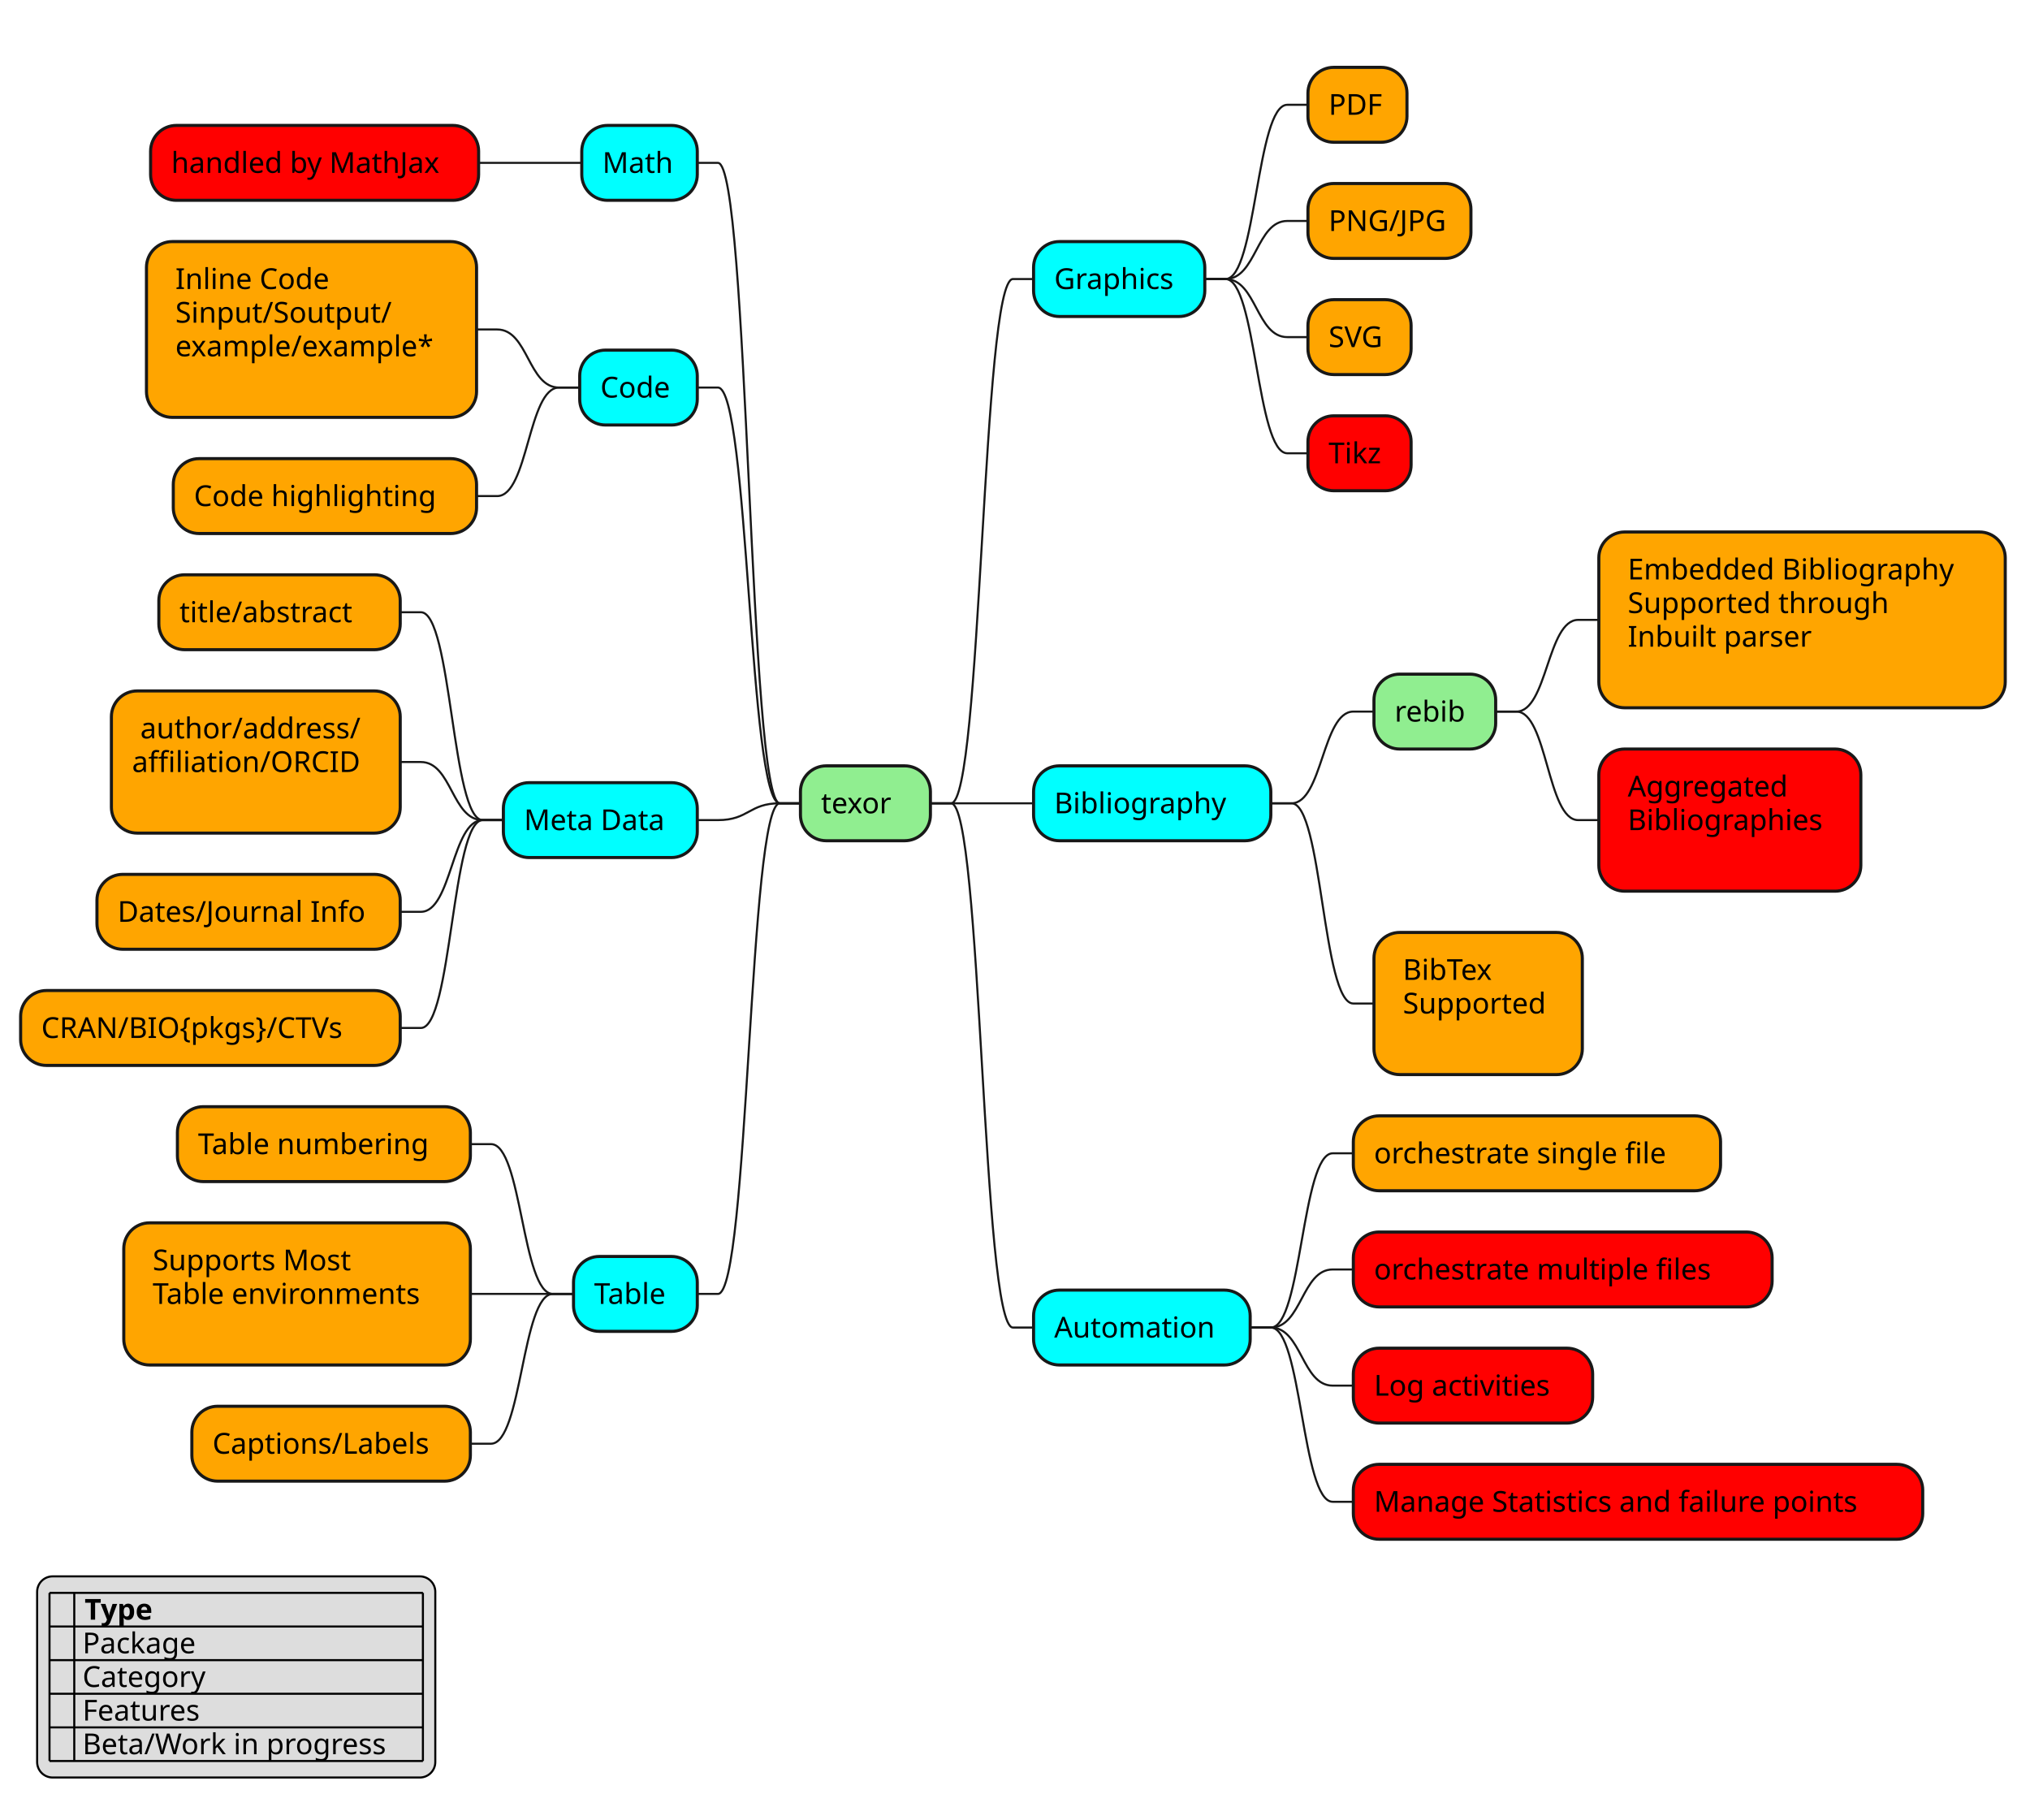
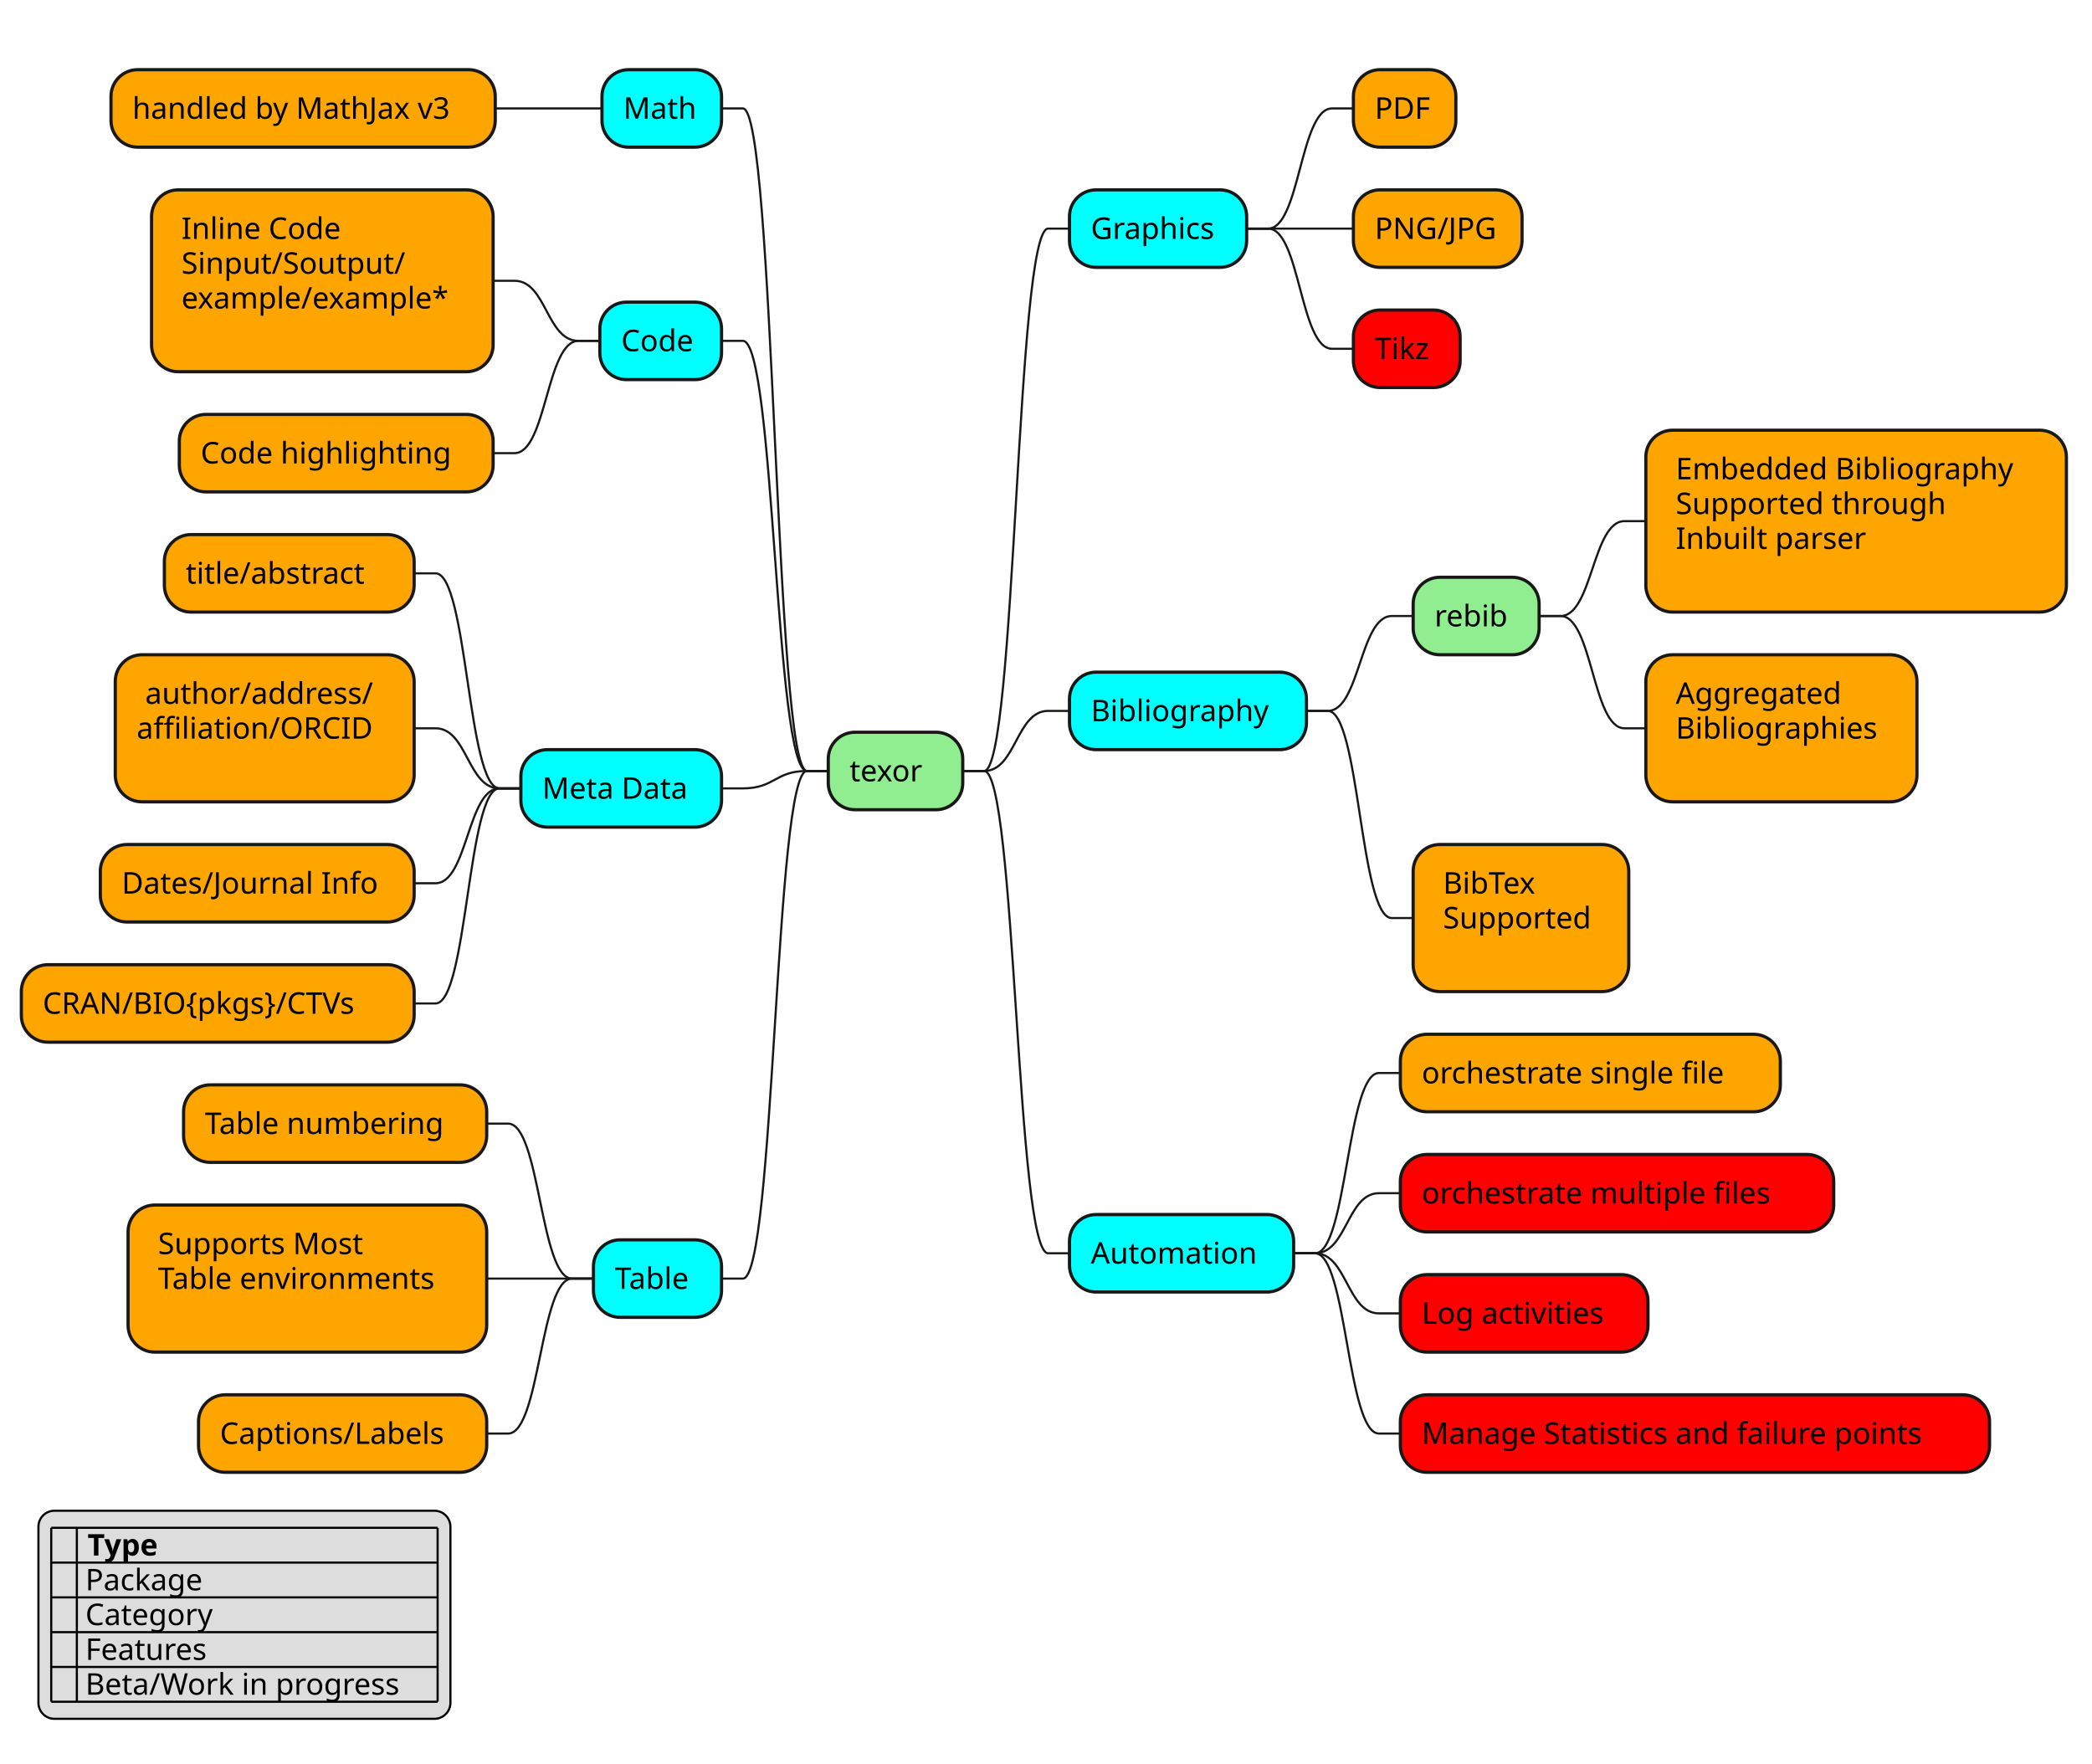
- <svg xmlns="http://www.w3.org/2000/svg" contentStyleType="text/css" height="882px" preserveAspectRatio="none" style="width:984px;height:882px;background:#FFFFFF;" version="1.1" viewBox="0 0 984 882" width="984px" zoomAndPan="magnify">
+ <svg xmlns="http://www.w3.org/2000/svg" contentStyleType="text/css" height="826px" preserveAspectRatio="none" style="width:980px;height:826px;background:#FFFFFF;" version="1.1" viewBox="0 0 980 826" width="980px" zoomAndPan="magnify">
  <defs>
-     <filter height="1" id="bdmeuaf3l7qkc0" width="1" x="0" y="0">
+     <filter height="1" id="b1d9h8d0teowq30" width="1" x="0" y="0">
      <feFlood flood-color="#90EE90" result="flood" />
      <feComposite in="SourceGraphic" in2="flood" operator="over" />
    </filter>
-     <filter height="1" id="bdmeuaf3l7qkc1" width="1" x="0" y="0">
+     <filter height="1" id="b1d9h8d0teowq31" width="1" x="0" y="0">
      <feFlood flood-color="#00FFFF" result="flood" />
      <feComposite in="SourceGraphic" in2="flood" operator="over" />
    </filter>
-     <filter height="1" id="bdmeuaf3l7qkc2" width="1" x="0" y="0">
+     <filter height="1" id="b1d9h8d0teowq32" width="1" x="0" y="0">
      <feFlood flood-color="#FFA500" result="flood" />
      <feComposite in="SourceGraphic" in2="flood" operator="over" />
    </filter>
-     <filter height="1" id="bdmeuaf3l7qkc3" width="1" x="0" y="0">
+     <filter height="1" id="b1d9h8d0teowq33" width="1" x="0" y="0">
      <feFlood flood-color="#FF0000" result="flood" />
      <feComposite in="SourceGraphic" in2="flood" operator="over" />
    </filter>
  </defs>
  <g>
-     <rect height="11.641" style="stroke:#00000000;stroke-width:1.0;fill:none;" width="3" x="868" y="10" />
-     <text fill="#888888" font-family="sans-serif" font-size="10" lengthAdjust="spacing" textLength="3" x="868" y="19.282"> </text>
-     <rect fill="#90EE90" height="36.297" rx="12.5" ry="12.5" style="stroke:#181818;stroke-width:1.5;" width="63" x="388" y="371.164" />
-     <text fill="#000000" font-family="sans-serif" font-size="14" lengthAdjust="spacing" textLength="39" x="398" y="394.159">texor</text>
-     <rect fill="#00FFFF" height="36.297" rx="12.5" ry="12.5" style="stroke:#181818;stroke-width:1.5;" width="83" x="501" y="117.086" />
-     <text fill="#000000" font-family="sans-serif" font-size="14" lengthAdjust="spacing" textLength="63" x="511" y="140.081">Graphics</text>
+     <rect height="11.641" style="stroke:#00000000;stroke-width:1.0;fill:none;" width="3" x="864" y="10" />
+     <text fill="#888888" font-family="sans-serif" font-size="10" lengthAdjust="spacing" textLength="3" x="864" y="19.282"> </text>
+     <rect fill="#90EE90" height="36.297" rx="12.5" ry="12.5" style="stroke:#181818;stroke-width:1.5;" width="63" x="388" y="343.016" />
+     <text fill="#000000" font-family="sans-serif" font-size="14" lengthAdjust="spacing" textLength="39" x="398" y="366.011">texor</text>
+     <rect fill="#00FFFF" height="36.297" rx="12.5" ry="12.5" style="stroke:#181818;stroke-width:1.5;" width="83" x="501" y="88.938" />
+     <text fill="#000000" font-family="sans-serif" font-size="14" lengthAdjust="spacing" textLength="63" x="511" y="111.933">Graphics</text>
    <rect fill="#FFA500" height="36.297" rx="12.5" ry="12.5" style="stroke:#181818;stroke-width:1.5;" width="48" x="634" y="32.641" />
    <text fill="#000000" font-family="sans-serif" font-size="14" lengthAdjust="spacing" textLength="28" x="644" y="55.636">PDF</text>
-     <path d="M584,135.234 L594,135.234 C609,135.234 609,50.789 624,50.789 L634,50.789 " fill="none" style="stroke:#181818;stroke-width:1.0;" />
+     <path d="M584,107.086 L594,107.086 C609,107.086 609,50.789 624,50.789 L634,50.789 " fill="none" style="stroke:#181818;stroke-width:1.0;" />
    <rect fill="#FFA500" height="36.297" rx="12.5" ry="12.5" style="stroke:#181818;stroke-width:1.5;" width="79" x="634" y="88.938" />
    <text fill="#000000" font-family="sans-serif" font-size="14" lengthAdjust="spacing" textLength="59" x="644" y="111.933">PNG/JPG</text>
-     <path d="M584,135.234 L594,135.234 C609,135.234 609,107.086 624,107.086 L634,107.086 " fill="none" style="stroke:#181818;stroke-width:1.0;" />
-     <rect fill="#FFA500" height="36.297" rx="12.5" ry="12.5" style="stroke:#181818;stroke-width:1.5;" width="50" x="634" y="145.234" />
-     <text fill="#000000" font-family="sans-serif" font-size="14" lengthAdjust="spacing" textLength="30" x="644" y="168.23">SVG</text>
-     <path d="M584,135.234 L594,135.234 C609,135.234 609,163.383 624,163.383 L634,163.383 " fill="none" style="stroke:#181818;stroke-width:1.0;" />
-     <rect fill="#FF0000" height="36.297" rx="12.5" ry="12.5" style="stroke:#181818;stroke-width:1.5;" width="50" x="634" y="201.531" />
-     <text fill="#000000" font-family="sans-serif" font-size="14" lengthAdjust="spacing" textLength="30" x="644" y="224.526">Tikz</text>
-     <path d="M584,135.234 L594,135.234 C609,135.234 609,219.68 624,219.68 L634,219.68 " fill="none" style="stroke:#181818;stroke-width:1.0;" />
-     <path d="M451,389.312 L461,389.312 C476,389.312 476,135.234 491,135.234 L501,135.234 " fill="none" style="stroke:#181818;stroke-width:1.0;" />
-     <rect fill="#00FFFF" height="36.297" rx="12.5" ry="12.5" style="stroke:#181818;stroke-width:1.5;" width="115" x="501" y="371.164" />
-     <text fill="#000000" font-family="sans-serif" font-size="14" lengthAdjust="spacing" textLength="91" x="511" y="394.159">Bibliography</text>
-     <rect fill="#90EE90" height="36.297" rx="12.5" ry="12.5" style="stroke:#181818;stroke-width:1.5;" width="59" x="666" y="326.719" />
-     <text fill="#000000" font-family="sans-serif" font-size="14" lengthAdjust="spacing" textLength="39" x="676" y="349.714">rebib</text>
-     <rect fill="#FFA500" height="85.188" rx="12.5" ry="12.5" style="stroke:#181818;stroke-width:1.5;" width="197" x="775" y="257.828" />
-     <text fill="#000000" font-family="sans-serif" font-size="14" lengthAdjust="spacing" textLength="173" x="789" y="280.823">Embedded Bibliography</text>
-     <text fill="#000000" font-family="sans-serif" font-size="14" lengthAdjust="spacing" textLength="138" x="789" y="297.12">Supported through</text>
-     <text fill="#000000" font-family="sans-serif" font-size="14" lengthAdjust="spacing" textLength="96" x="789" y="313.417">Inbuilt parser</text>
-     <text fill="#000000" font-family="sans-serif" font-size="14" lengthAdjust="spacing" textLength="4" x="785" y="329.714"> </text>
-     <path d="M725,344.867 L735,344.867 C750,344.867 750,300.422 765,300.422 L775,300.422 " fill="none" style="stroke:#181818;stroke-width:1.0;" />
-     <rect fill="#FF0000" height="68.891" rx="12.5" ry="12.5" style="stroke:#181818;stroke-width:1.5;" width="127" x="775" y="363.016" />
-     <text fill="#000000" font-family="sans-serif" font-size="14" lengthAdjust="spacing" textLength="85" x="789" y="386.011">Aggregated</text>
-     <text fill="#000000" font-family="sans-serif" font-size="14" lengthAdjust="spacing" textLength="103" x="789" y="402.308">Bibliographies</text>
-     <text fill="#000000" font-family="sans-serif" font-size="14" lengthAdjust="spacing" textLength="4" x="785" y="418.604"> </text>
-     <path d="M725,344.867 L735,344.867 C750,344.867 750,397.461 765,397.461 L775,397.461 " fill="none" style="stroke:#181818;stroke-width:1.0;" />
-     <path d="M616,389.312 L626,389.312 C641,389.312 641,344.867 656,344.867 L666,344.867 " fill="none" style="stroke:#181818;stroke-width:1.0;" />
-     <rect fill="#FFA500" height="68.891" rx="12.5" ry="12.5" style="stroke:#181818;stroke-width:1.5;" width="101" x="666" y="451.906" />
-     <text fill="#000000" font-family="sans-serif" font-size="14" lengthAdjust="spacing" textLength="50" x="680" y="474.901">BibTex</text>
-     <text fill="#000000" font-family="sans-serif" font-size="14" lengthAdjust="spacing" textLength="77" x="680" y="491.198">Supported</text>
-     <text fill="#000000" font-family="sans-serif" font-size="14" lengthAdjust="spacing" textLength="4" x="676" y="507.495"> </text>
-     <path d="M616,389.312 L626,389.312 C641,389.312 641,486.352 656,486.352 L666,486.352 " fill="none" style="stroke:#181818;stroke-width:1.0;" />
-     <path d="M451,389.312 L461,389.312 C476,389.312 476,389.312 491,389.312 L501,389.312 " fill="none" style="stroke:#181818;stroke-width:1.0;" />
-     <rect fill="#00FFFF" height="36.297" rx="12.5" ry="12.5" style="stroke:#181818;stroke-width:1.5;" width="105" x="501" y="625.242" />
-     <text fill="#000000" font-family="sans-serif" font-size="14" lengthAdjust="spacing" textLength="85" x="511" y="648.237">Automation</text>
-     <rect fill="#FFA500" height="36.297" rx="12.5" ry="12.5" style="stroke:#181818;stroke-width:1.5;" width="178" x="656" y="540.797" />
-     <text fill="#000000" font-family="sans-serif" font-size="14" lengthAdjust="spacing" textLength="158" x="666" y="563.792">orchestrate single file</text>
-     <path d="M606,643.391 L616,643.391 C631,643.391 631,558.945 646,558.945 L656,558.945 " fill="none" style="stroke:#181818;stroke-width:1.0;" />
-     <rect fill="#FF0000" height="36.297" rx="12.5" ry="12.5" style="stroke:#181818;stroke-width:1.5;" width="203" x="656" y="597.094" />
-     <text fill="#000000" font-family="sans-serif" font-size="14" lengthAdjust="spacing" textLength="183" x="666" y="620.089">orchestrate multiple files</text>
-     <path d="M606,643.391 L616,643.391 C631,643.391 631,615.242 646,615.242 L656,615.242 " fill="none" style="stroke:#181818;stroke-width:1.0;" />
-     <rect fill="#FF0000" height="36.297" rx="12.5" ry="12.5" style="stroke:#181818;stroke-width:1.5;" width="116" x="656" y="653.391" />
-     <text fill="#000000" font-family="sans-serif" font-size="14" lengthAdjust="spacing" textLength="96" x="666" y="676.386">Log activities</text>
-     <path d="M606,643.391 L616,643.391 C631,643.391 631,671.539 646,671.539 L656,671.539 " fill="none" style="stroke:#181818;stroke-width:1.0;" />
-     <rect fill="#FF0000" height="36.297" rx="12.5" ry="12.5" style="stroke:#181818;stroke-width:1.5;" width="276" x="656" y="709.688" />
-     <text fill="#000000" font-family="sans-serif" font-size="14" lengthAdjust="spacing" textLength="256" x="666" y="732.683">Manage Statistics and failure points</text>
-     <path d="M606,643.391 L616,643.391 C631,643.391 631,727.836 646,727.836 L656,727.836 " fill="none" style="stroke:#181818;stroke-width:1.0;" />
-     <path d="M451,389.312 L461,389.312 C476,389.312 476,643.391 491,643.391 L501,643.391 " fill="none" style="stroke:#181818;stroke-width:1.0;" />
-     <rect fill="#00FFFF" height="36.297" rx="12.5" ry="12.5" style="stroke:#181818;stroke-width:1.5;" width="56" x="282" y="60.789" />
-     <text fill="#000000" font-family="sans-serif" font-size="14" lengthAdjust="spacing" textLength="36" x="292" y="83.784">Math</text>
-     <rect fill="#FF0000" height="36.297" rx="12.5" ry="12.5" style="stroke:#181818;stroke-width:1.5;" width="159" x="73" y="60.789" />
-     <text fill="#000000" font-family="sans-serif" font-size="14" lengthAdjust="spacing" textLength="139" x="83" y="83.784">handled by MathJax</text>
-     <path d="M282,78.938 L272,78.938 C257,78.938 257,78.938 242,78.938 L232,78.938 " fill="none" style="stroke:#181818;stroke-width:1.0;" />
-     <path d="M388,389.312 L378,389.312 C363,389.312 363,78.938 348,78.938 L338,78.938 " fill="none" style="stroke:#181818;stroke-width:1.0;" />
-     <rect fill="#00FFFF" height="36.297" rx="12.5" ry="12.5" style="stroke:#181818;stroke-width:1.5;" width="57" x="281" y="169.68" />
-     <text fill="#000000" font-family="sans-serif" font-size="14" lengthAdjust="spacing" textLength="37" x="291" y="192.675">Code</text>
-     <rect fill="#FFA500" height="85.188" rx="12.5" ry="12.5" style="stroke:#181818;stroke-width:1.5;" width="160" x="71" y="117.086" />
-     <text fill="#000000" font-family="sans-serif" font-size="14" lengthAdjust="spacing" textLength="80" x="85" y="140.081">Inline Code</text>
-     <text fill="#000000" font-family="sans-serif" font-size="14" lengthAdjust="spacing" textLength="115" x="85" y="156.378">Sinput/Soutput/</text>
-     <text fill="#000000" font-family="sans-serif" font-size="14" lengthAdjust="spacing" textLength="136" x="85" y="172.675">example/example*</text>
-     <text fill="#000000" font-family="sans-serif" font-size="14" lengthAdjust="spacing" textLength="4" x="81" y="188.972"> </text>
-     <path d="M281,187.828 L271,187.828 C256,187.828 256,159.68 241,159.68 L231,159.68 " fill="none" style="stroke:#181818;stroke-width:1.0;" />
-     <rect fill="#FFA500" height="36.297" rx="12.5" ry="12.5" style="stroke:#181818;stroke-width:1.5;" width="147" x="84" y="222.273" />
-     <text fill="#000000" font-family="sans-serif" font-size="14" lengthAdjust="spacing" textLength="127" x="94" y="245.269">Code highlighting</text>
-     <path d="M281,187.828 L271,187.828 C256,187.828 256,240.422 241,240.422 L231,240.422 " fill="none" style="stroke:#181818;stroke-width:1.0;" />
-     <path d="M388,389.312 L378,389.312 C363,389.312 363,187.828 348,187.828 L338,187.828 " fill="none" style="stroke:#181818;stroke-width:1.0;" />
-     <rect fill="#00FFFF" height="36.297" rx="12.5" ry="12.5" style="stroke:#181818;stroke-width:1.5;" width="94" x="244" y="379.312" />
-     <text fill="#000000" font-family="sans-serif" font-size="14" lengthAdjust="spacing" textLength="74" x="254" y="402.308">Meta Data</text>
-     <rect fill="#FFA500" height="36.297" rx="12.5" ry="12.5" style="stroke:#181818;stroke-width:1.5;" width="117" x="77" y="278.57" />
-     <text fill="#000000" font-family="sans-serif" font-size="14" lengthAdjust="spacing" textLength="97" x="87" y="301.565">title/abstract</text>
-     <path d="M244,397.461 L234,397.461 C219,397.461 219,296.719 204,296.719 L194,296.719 " fill="none" style="stroke:#181818;stroke-width:1.0;" />
-     <rect fill="#FFA500" height="68.891" rx="12.5" ry="12.5" style="stroke:#181818;stroke-width:1.5;" width="140" x="54" y="334.867" />
-     <text fill="#000000" font-family="sans-serif" font-size="14" lengthAdjust="spacing" textLength="112" x="68" y="357.862">author/address/</text>
-     <text fill="#000000" font-family="sans-serif" font-size="14" lengthAdjust="spacing" textLength="120" x="64" y="374.159">affiliation/ORCID</text>
-     <text fill="#000000" font-family="sans-serif" font-size="14" lengthAdjust="spacing" textLength="4" x="64" y="390.456"> </text>
-     <path d="M244,397.461 L234,397.461 C219,397.461 219,369.312 204,369.312 L194,369.312 " fill="none" style="stroke:#181818;stroke-width:1.0;" />
-     <rect fill="#FFA500" height="36.297" rx="12.5" ry="12.5" style="stroke:#181818;stroke-width:1.5;" width="147" x="47" y="423.758" />
-     <text fill="#000000" font-family="sans-serif" font-size="14" lengthAdjust="spacing" textLength="127" x="57" y="446.753">Dates/Journal Info</text>
-     <path d="M244,397.461 L234,397.461 C219,397.461 219,441.906 204,441.906 L194,441.906 " fill="none" style="stroke:#181818;stroke-width:1.0;" />
-     <rect fill="#FFA500" height="36.297" rx="12.5" ry="12.5" style="stroke:#181818;stroke-width:1.5;" width="184" x="10" y="480.055" />
-     <text fill="#000000" font-family="sans-serif" font-size="14" lengthAdjust="spacing" textLength="164" x="20" y="503.05">CRAN/BIO{pkgs}/CTVs</text>
-     <path d="M244,397.461 L234,397.461 C219,397.461 219,498.203 204,498.203 L194,498.203 " fill="none" style="stroke:#181818;stroke-width:1.0;" />
-     <path d="M388,389.312 L378,389.312 C363,389.312 363,397.461 348,397.461 L338,397.461 " fill="none" style="stroke:#181818;stroke-width:1.0;" />
-     <rect fill="#00FFFF" height="36.297" rx="12.5" ry="12.5" style="stroke:#181818;stroke-width:1.5;" width="60" x="278" y="608.945" />
-     <text fill="#000000" font-family="sans-serif" font-size="14" lengthAdjust="spacing" textLength="40" x="288" y="631.94">Table</text>
-     <rect fill="#FFA500" height="36.297" rx="12.5" ry="12.5" style="stroke:#181818;stroke-width:1.5;" width="142" x="86" y="536.352" />
-     <text fill="#000000" font-family="sans-serif" font-size="14" lengthAdjust="spacing" textLength="122" x="96" y="559.347">Table numbering</text>
-     <path d="M278,627.094 L268,627.094 C253,627.094 253,554.5 238,554.5 L228,554.5 " fill="none" style="stroke:#181818;stroke-width:1.0;" />
-     <rect fill="#FFA500" height="68.891" rx="12.5" ry="12.5" style="stroke:#181818;stroke-width:1.5;" width="168" x="60" y="592.648" />
-     <text fill="#000000" font-family="sans-serif" font-size="14" lengthAdjust="spacing" textLength="105" x="74" y="615.644">Supports Most</text>
-     <text fill="#000000" font-family="sans-serif" font-size="14" lengthAdjust="spacing" textLength="144" x="74" y="631.94">Table environments</text>
-     <text fill="#000000" font-family="sans-serif" font-size="14" lengthAdjust="spacing" textLength="4" x="70" y="648.237"> </text>
-     <path d="M278,627.094 L268,627.094 C253,627.094 253,627.094 238,627.094 L228,627.094 " fill="none" style="stroke:#181818;stroke-width:1.0;" />
-     <rect fill="#FFA500" height="36.297" rx="12.5" ry="12.5" style="stroke:#181818;stroke-width:1.5;" width="135" x="93" y="681.539" />
-     <text fill="#000000" font-family="sans-serif" font-size="14" lengthAdjust="spacing" textLength="115" x="103" y="704.534">Captions/Labels</text>
-     <path d="M278,627.094 L268,627.094 C253,627.094 253,699.688 238,699.688 L228,699.688 " fill="none" style="stroke:#181818;stroke-width:1.0;" />
-     <path d="M388,389.312 L378,389.312 C363,389.312 363,627.094 348,627.094 L338,627.094 " fill="none" style="stroke:#181818;stroke-width:1.0;" />
-     <rect fill="#DDDDDD" height="97.484" id="_legend" rx="7.5" ry="7.5" style="stroke:#000000;stroke-width:1.0;" width="193" x="18" y="763.984" />
-     <text fill="#000000" font-family="sans-serif" font-size="14" font-weight="bold" lengthAdjust="spacing" textLength="5" x="24" y="784.98"> </text>
-     <text fill="#000000" font-family="sans-serif" font-size="14" font-weight="bold" lengthAdjust="spacing" textLength="39" x="41" y="784.98">Type</text>
-     <text fill="#000000" filter="url(#bdmeuaf3l7qkc0)" font-family="sans-serif" font-size="14" lengthAdjust="spacing" textLength="12" x="24" y="801.276">   </text>
-     <text fill="#000000" font-family="sans-serif" font-size="14" lengthAdjust="spacing" textLength="60" x="40" y="801.276">Package</text>
-     <text fill="#000000" filter="url(#bdmeuaf3l7qkc1)" font-family="sans-serif" font-size="14" lengthAdjust="spacing" textLength="12" x="24" y="817.573">   </text>
-     <text fill="#000000" font-family="sans-serif" font-size="14" lengthAdjust="spacing" textLength="66" x="40" y="817.573">Category</text>
-     <text fill="#000000" filter="url(#bdmeuaf3l7qkc2)" font-family="sans-serif" font-size="14" lengthAdjust="spacing" textLength="12" x="24" y="833.87">   </text>
-     <text fill="#000000" font-family="sans-serif" font-size="14" lengthAdjust="spacing" textLength="62" x="40" y="833.87">Features</text>
-     <text fill="#000000" filter="url(#bdmeuaf3l7qkc3)" font-family="sans-serif" font-size="14" lengthAdjust="spacing" textLength="12" x="24" y="850.167">   </text>
-     <text fill="#000000" font-family="sans-serif" font-size="14" lengthAdjust="spacing" textLength="161" x="40" y="850.167">Beta/Work in progress</text>
-     <line style="stroke:#000000;stroke-width:1.0;" x1="24" x2="205" y1="771.984" y2="771.984" />
-     <line style="stroke:#000000;stroke-width:1.0;" x1="24" x2="205" y1="788.281" y2="788.281" />
-     <line style="stroke:#000000;stroke-width:1.0;" x1="24" x2="205" y1="804.578" y2="804.578" />
-     <line style="stroke:#000000;stroke-width:1.0;" x1="24" x2="205" y1="820.875" y2="820.875" />
-     <line style="stroke:#000000;stroke-width:1.0;" x1="24" x2="205" y1="837.172" y2="837.172" />
-     <line style="stroke:#000000;stroke-width:1.0;" x1="24" x2="205" y1="853.469" y2="853.469" />
-     <line style="stroke:#000000;stroke-width:1.0;" x1="24" x2="24" y1="771.984" y2="853.469" />
-     <line style="stroke:#000000;stroke-width:1.0;" x1="36" x2="36" y1="771.984" y2="853.469" />
-     <line style="stroke:#000000;stroke-width:1.0;" x1="205" x2="205" y1="771.984" y2="853.469" />
+     <path d="M584,107.086 L594,107.086 C609,107.086 609,107.086 624,107.086 L634,107.086 " fill="none" style="stroke:#181818;stroke-width:1.0;" />
+     <rect fill="#FF0000" height="36.297" rx="12.5" ry="12.5" style="stroke:#181818;stroke-width:1.5;" width="50" x="634" y="145.234" />
+     <text fill="#000000" font-family="sans-serif" font-size="14" lengthAdjust="spacing" textLength="30" x="644" y="168.23">Tikz</text>
+     <path d="M584,107.086 L594,107.086 C609,107.086 609,163.383 624,163.383 L634,163.383 " fill="none" style="stroke:#181818;stroke-width:1.0;" />
+     <path d="M451,361.164 L461,361.164 C476,361.164 476,107.086 491,107.086 L501,107.086 " fill="none" style="stroke:#181818;stroke-width:1.0;" />
+     <rect fill="#00FFFF" height="36.297" rx="12.5" ry="12.5" style="stroke:#181818;stroke-width:1.5;" width="111" x="501" y="314.867" />
+     <text fill="#000000" font-family="sans-serif" font-size="14" lengthAdjust="spacing" textLength="91" x="511" y="337.862">Bibliography</text>
+     <rect fill="#90EE90" height="36.297" rx="12.5" ry="12.5" style="stroke:#181818;stroke-width:1.5;" width="59" x="662" y="270.422" />
+     <text fill="#000000" font-family="sans-serif" font-size="14" lengthAdjust="spacing" textLength="39" x="672" y="293.417">rebib</text>
+     <rect fill="#FFA500" height="85.188" rx="12.5" ry="12.5" style="stroke:#181818;stroke-width:1.5;" width="197" x="771" y="201.531" />
+     <text fill="#000000" font-family="sans-serif" font-size="14" lengthAdjust="spacing" textLength="173" x="785" y="224.526">Embedded Bibliography</text>
+     <text fill="#000000" font-family="sans-serif" font-size="14" lengthAdjust="spacing" textLength="138" x="785" y="240.823">Supported through</text>
+     <text fill="#000000" font-family="sans-serif" font-size="14" lengthAdjust="spacing" textLength="96" x="785" y="257.12">Inbuilt parser</text>
+     <text fill="#000000" font-family="sans-serif" font-size="14" lengthAdjust="spacing" textLength="4" x="781" y="273.417"> </text>
+     <path d="M721,288.57 L731,288.57 C746,288.57 746,244.125 761,244.125 L771,244.125 " fill="none" style="stroke:#181818;stroke-width:1.0;" />
+     <rect fill="#FFA500" height="68.891" rx="12.5" ry="12.5" style="stroke:#181818;stroke-width:1.5;" width="127" x="771" y="306.719" />
+     <text fill="#000000" font-family="sans-serif" font-size="14" lengthAdjust="spacing" textLength="85" x="785" y="329.714">Aggregated</text>
+     <text fill="#000000" font-family="sans-serif" font-size="14" lengthAdjust="spacing" textLength="103" x="785" y="346.011">Bibliographies</text>
+     <text fill="#000000" font-family="sans-serif" font-size="14" lengthAdjust="spacing" textLength="4" x="781" y="362.308"> </text>
+     <path d="M721,288.57 L731,288.57 C746,288.57 746,341.164 761,341.164 L771,341.164 " fill="none" style="stroke:#181818;stroke-width:1.0;" />
+     <path d="M612,333.016 L622,333.016 C637,333.016 637,288.57 652,288.57 L662,288.57 " fill="none" style="stroke:#181818;stroke-width:1.0;" />
+     <rect fill="#FFA500" height="68.891" rx="12.5" ry="12.5" style="stroke:#181818;stroke-width:1.5;" width="101" x="662" y="395.609" />
+     <text fill="#000000" font-family="sans-serif" font-size="14" lengthAdjust="spacing" textLength="50" x="676" y="418.604">BibTex</text>
+     <text fill="#000000" font-family="sans-serif" font-size="14" lengthAdjust="spacing" textLength="77" x="676" y="434.901">Supported</text>
+     <text fill="#000000" font-family="sans-serif" font-size="14" lengthAdjust="spacing" textLength="4" x="672" y="451.198"> </text>
+     <path d="M612,333.016 L622,333.016 C637,333.016 637,430.055 652,430.055 L662,430.055 " fill="none" style="stroke:#181818;stroke-width:1.0;" />
+     <path d="M451,361.164 L461,361.164 C476,361.164 476,333.016 491,333.016 L501,333.016 " fill="none" style="stroke:#181818;stroke-width:1.0;" />
+     <rect fill="#00FFFF" height="36.297" rx="12.5" ry="12.5" style="stroke:#181818;stroke-width:1.5;" width="105" x="501" y="568.945" />
+     <text fill="#000000" font-family="sans-serif" font-size="14" lengthAdjust="spacing" textLength="85" x="511" y="591.94">Automation</text>
+     <rect fill="#FFA500" height="36.297" rx="12.5" ry="12.5" style="stroke:#181818;stroke-width:1.5;" width="178" x="656" y="484.5" />
+     <text fill="#000000" font-family="sans-serif" font-size="14" lengthAdjust="spacing" textLength="158" x="666" y="507.495">orchestrate single file</text>
+     <path d="M606,587.094 L616,587.094 C631,587.094 631,502.648 646,502.648 L656,502.648 " fill="none" style="stroke:#181818;stroke-width:1.0;" />
+     <rect fill="#FF0000" height="36.297" rx="12.5" ry="12.5" style="stroke:#181818;stroke-width:1.5;" width="203" x="656" y="540.797" />
+     <text fill="#000000" font-family="sans-serif" font-size="14" lengthAdjust="spacing" textLength="183" x="666" y="563.792">orchestrate multiple files</text>
+     <path d="M606,587.094 L616,587.094 C631,587.094 631,558.945 646,558.945 L656,558.945 " fill="none" style="stroke:#181818;stroke-width:1.0;" />
+     <rect fill="#FF0000" height="36.297" rx="12.5" ry="12.5" style="stroke:#181818;stroke-width:1.5;" width="116" x="656" y="597.094" />
+     <text fill="#000000" font-family="sans-serif" font-size="14" lengthAdjust="spacing" textLength="96" x="666" y="620.089">Log activities</text>
+     <path d="M606,587.094 L616,587.094 C631,587.094 631,615.242 646,615.242 L656,615.242 " fill="none" style="stroke:#181818;stroke-width:1.0;" />
+     <rect fill="#FF0000" height="36.297" rx="12.5" ry="12.5" style="stroke:#181818;stroke-width:1.5;" width="276" x="656" y="653.391" />
+     <text fill="#000000" font-family="sans-serif" font-size="14" lengthAdjust="spacing" textLength="256" x="666" y="676.386">Manage Statistics and failure points</text>
+     <path d="M606,587.094 L616,587.094 C631,587.094 631,671.539 646,671.539 L656,671.539 " fill="none" style="stroke:#181818;stroke-width:1.0;" />
+     <path d="M451,361.164 L461,361.164 C476,361.164 476,587.094 491,587.094 L501,587.094 " fill="none" style="stroke:#181818;stroke-width:1.0;" />
+     <rect fill="#00FFFF" height="36.297" rx="12.5" ry="12.5" style="stroke:#181818;stroke-width:1.5;" width="56" x="282" y="32.641" />
+     <text fill="#000000" font-family="sans-serif" font-size="14" lengthAdjust="spacing" textLength="36" x="292" y="55.636">Math</text>
+     <rect fill="#FFA500" height="36.297" rx="12.5" ry="12.5" style="stroke:#181818;stroke-width:1.5;" width="180" x="52" y="32.641" />
+     <text fill="#000000" font-family="sans-serif" font-size="14" lengthAdjust="spacing" textLength="160" x="62" y="55.636">handled by MathJax v3</text>
+     <path d="M282,50.789 L272,50.789 C257,50.789 257,50.789 242,50.789 L232,50.789 " fill="none" style="stroke:#181818;stroke-width:1.0;" />
+     <path d="M388,361.164 L378,361.164 C363,361.164 363,50.789 348,50.789 L338,50.789 " fill="none" style="stroke:#181818;stroke-width:1.0;" />
+     <rect fill="#00FFFF" height="36.297" rx="12.5" ry="12.5" style="stroke:#181818;stroke-width:1.5;" width="57" x="281" y="141.531" />
+     <text fill="#000000" font-family="sans-serif" font-size="14" lengthAdjust="spacing" textLength="37" x="291" y="164.526">Code</text>
+     <rect fill="#FFA500" height="85.188" rx="12.5" ry="12.5" style="stroke:#181818;stroke-width:1.5;" width="160" x="71" y="88.938" />
+     <text fill="#000000" font-family="sans-serif" font-size="14" lengthAdjust="spacing" textLength="80" x="85" y="111.933">Inline Code</text>
+     <text fill="#000000" font-family="sans-serif" font-size="14" lengthAdjust="spacing" textLength="115" x="85" y="128.23">Sinput/Soutput/</text>
+     <text fill="#000000" font-family="sans-serif" font-size="14" lengthAdjust="spacing" textLength="136" x="85" y="144.526">example/example*</text>
+     <text fill="#000000" font-family="sans-serif" font-size="14" lengthAdjust="spacing" textLength="4" x="81" y="160.823"> </text>
+     <path d="M281,159.68 L271,159.68 C256,159.68 256,131.531 241,131.531 L231,131.531 " fill="none" style="stroke:#181818;stroke-width:1.0;" />
+     <rect fill="#FFA500" height="36.297" rx="12.5" ry="12.5" style="stroke:#181818;stroke-width:1.5;" width="147" x="84" y="194.125" />
+     <text fill="#000000" font-family="sans-serif" font-size="14" lengthAdjust="spacing" textLength="127" x="94" y="217.12">Code highlighting</text>
+     <path d="M281,159.68 L271,159.68 C256,159.68 256,212.273 241,212.273 L231,212.273 " fill="none" style="stroke:#181818;stroke-width:1.0;" />
+     <path d="M388,361.164 L378,361.164 C363,361.164 363,159.68 348,159.68 L338,159.68 " fill="none" style="stroke:#181818;stroke-width:1.0;" />
+     <rect fill="#00FFFF" height="36.297" rx="12.5" ry="12.5" style="stroke:#181818;stroke-width:1.5;" width="94" x="244" y="351.164" />
+     <text fill="#000000" font-family="sans-serif" font-size="14" lengthAdjust="spacing" textLength="74" x="254" y="374.159">Meta Data</text>
+     <rect fill="#FFA500" height="36.297" rx="12.5" ry="12.5" style="stroke:#181818;stroke-width:1.5;" width="117" x="77" y="250.422" />
+     <text fill="#000000" font-family="sans-serif" font-size="14" lengthAdjust="spacing" textLength="97" x="87" y="273.417">title/abstract</text>
+     <path d="M244,369.312 L234,369.312 C219,369.312 219,268.57 204,268.57 L194,268.57 " fill="none" style="stroke:#181818;stroke-width:1.0;" />
+     <rect fill="#FFA500" height="68.891" rx="12.5" ry="12.5" style="stroke:#181818;stroke-width:1.5;" width="140" x="54" y="306.719" />
+     <text fill="#000000" font-family="sans-serif" font-size="14" lengthAdjust="spacing" textLength="112" x="68" y="329.714">author/address/</text>
+     <text fill="#000000" font-family="sans-serif" font-size="14" lengthAdjust="spacing" textLength="120" x="64" y="346.011">affiliation/ORCID</text>
+     <text fill="#000000" font-family="sans-serif" font-size="14" lengthAdjust="spacing" textLength="4" x="64" y="362.308"> </text>
+     <path d="M244,369.312 L234,369.312 C219,369.312 219,341.164 204,341.164 L194,341.164 " fill="none" style="stroke:#181818;stroke-width:1.0;" />
+     <rect fill="#FFA500" height="36.297" rx="12.5" ry="12.5" style="stroke:#181818;stroke-width:1.5;" width="147" x="47" y="395.609" />
+     <text fill="#000000" font-family="sans-serif" font-size="14" lengthAdjust="spacing" textLength="127" x="57" y="418.604">Dates/Journal Info</text>
+     <path d="M244,369.312 L234,369.312 C219,369.312 219,413.758 204,413.758 L194,413.758 " fill="none" style="stroke:#181818;stroke-width:1.0;" />
+     <rect fill="#FFA500" height="36.297" rx="12.5" ry="12.5" style="stroke:#181818;stroke-width:1.5;" width="184" x="10" y="451.906" />
+     <text fill="#000000" font-family="sans-serif" font-size="14" lengthAdjust="spacing" textLength="164" x="20" y="474.901">CRAN/BIO{pkgs}/CTVs</text>
+     <path d="M244,369.312 L234,369.312 C219,369.312 219,470.055 204,470.055 L194,470.055 " fill="none" style="stroke:#181818;stroke-width:1.0;" />
+     <path d="M388,361.164 L378,361.164 C363,361.164 363,369.312 348,369.312 L338,369.312 " fill="none" style="stroke:#181818;stroke-width:1.0;" />
+     <rect fill="#00FFFF" height="36.297" rx="12.5" ry="12.5" style="stroke:#181818;stroke-width:1.5;" width="60" x="278" y="580.797" />
+     <text fill="#000000" font-family="sans-serif" font-size="14" lengthAdjust="spacing" textLength="40" x="288" y="603.792">Table</text>
+     <rect fill="#FFA500" height="36.297" rx="12.5" ry="12.5" style="stroke:#181818;stroke-width:1.5;" width="142" x="86" y="508.203" />
+     <text fill="#000000" font-family="sans-serif" font-size="14" lengthAdjust="spacing" textLength="122" x="96" y="531.198">Table numbering</text>
+     <path d="M278,598.945 L268,598.945 C253,598.945 253,526.352 238,526.352 L228,526.352 " fill="none" style="stroke:#181818;stroke-width:1.0;" />
+     <rect fill="#FFA500" height="68.891" rx="12.5" ry="12.5" style="stroke:#181818;stroke-width:1.5;" width="168" x="60" y="564.5" />
+     <text fill="#000000" font-family="sans-serif" font-size="14" lengthAdjust="spacing" textLength="105" x="74" y="587.495">Supports Most</text>
+     <text fill="#000000" font-family="sans-serif" font-size="14" lengthAdjust="spacing" textLength="144" x="74" y="603.792">Table environments</text>
+     <text fill="#000000" font-family="sans-serif" font-size="14" lengthAdjust="spacing" textLength="4" x="70" y="620.089"> </text>
+     <path d="M278,598.945 L268,598.945 C253,598.945 253,598.945 238,598.945 L228,598.945 " fill="none" style="stroke:#181818;stroke-width:1.0;" />
+     <rect fill="#FFA500" height="36.297" rx="12.5" ry="12.5" style="stroke:#181818;stroke-width:1.5;" width="135" x="93" y="653.391" />
+     <text fill="#000000" font-family="sans-serif" font-size="14" lengthAdjust="spacing" textLength="115" x="103" y="676.386">Captions/Labels</text>
+     <path d="M278,598.945 L268,598.945 C253,598.945 253,671.539 238,671.539 L228,671.539 " fill="none" style="stroke:#181818;stroke-width:1.0;" />
+     <path d="M388,361.164 L378,361.164 C363,361.164 363,598.945 348,598.945 L338,598.945 " fill="none" style="stroke:#181818;stroke-width:1.0;" />
+     <rect fill="#DDDDDD" height="97.484" id="_legend" rx="7.5" ry="7.5" style="stroke:#000000;stroke-width:1.0;" width="193" x="18" y="707.688" />
+     <text fill="#000000" font-family="sans-serif" font-size="14" font-weight="bold" lengthAdjust="spacing" textLength="5" x="24" y="728.683"> </text>
+     <text fill="#000000" font-family="sans-serif" font-size="14" font-weight="bold" lengthAdjust="spacing" textLength="39" x="41" y="728.683">Type</text>
+     <text fill="#000000" filter="url(#b1d9h8d0teowq30)" font-family="sans-serif" font-size="14" lengthAdjust="spacing" textLength="12" x="24" y="744.98">   </text>
+     <text fill="#000000" font-family="sans-serif" font-size="14" lengthAdjust="spacing" textLength="60" x="40" y="744.98">Package</text>
+     <text fill="#000000" filter="url(#b1d9h8d0teowq31)" font-family="sans-serif" font-size="14" lengthAdjust="spacing" textLength="12" x="24" y="761.276">   </text>
+     <text fill="#000000" font-family="sans-serif" font-size="14" lengthAdjust="spacing" textLength="66" x="40" y="761.276">Category</text>
+     <text fill="#000000" filter="url(#b1d9h8d0teowq32)" font-family="sans-serif" font-size="14" lengthAdjust="spacing" textLength="12" x="24" y="777.573">   </text>
+     <text fill="#000000" font-family="sans-serif" font-size="14" lengthAdjust="spacing" textLength="62" x="40" y="777.573">Features</text>
+     <text fill="#000000" filter="url(#b1d9h8d0teowq33)" font-family="sans-serif" font-size="14" lengthAdjust="spacing" textLength="12" x="24" y="793.87">   </text>
+     <text fill="#000000" font-family="sans-serif" font-size="14" lengthAdjust="spacing" textLength="161" x="40" y="793.87">Beta/Work in progress</text>
+     <line style="stroke:#000000;stroke-width:1.0;" x1="24" x2="205" y1="715.688" y2="715.688" />
+     <line style="stroke:#000000;stroke-width:1.0;" x1="24" x2="205" y1="731.984" y2="731.984" />
+     <line style="stroke:#000000;stroke-width:1.0;" x1="24" x2="205" y1="748.281" y2="748.281" />
+     <line style="stroke:#000000;stroke-width:1.0;" x1="24" x2="205" y1="764.578" y2="764.578" />
+     <line style="stroke:#000000;stroke-width:1.0;" x1="24" x2="205" y1="780.875" y2="780.875" />
+     <line style="stroke:#000000;stroke-width:1.0;" x1="24" x2="205" y1="797.172" y2="797.172" />
+     <line style="stroke:#000000;stroke-width:1.0;" x1="24" x2="24" y1="715.688" y2="797.172" />
+     <line style="stroke:#000000;stroke-width:1.0;" x1="36" x2="36" y1="715.688" y2="797.172" />
+     <line style="stroke:#000000;stroke-width:1.0;" x1="205" x2="205" y1="715.688" y2="797.172" />
  </g>
</svg>
